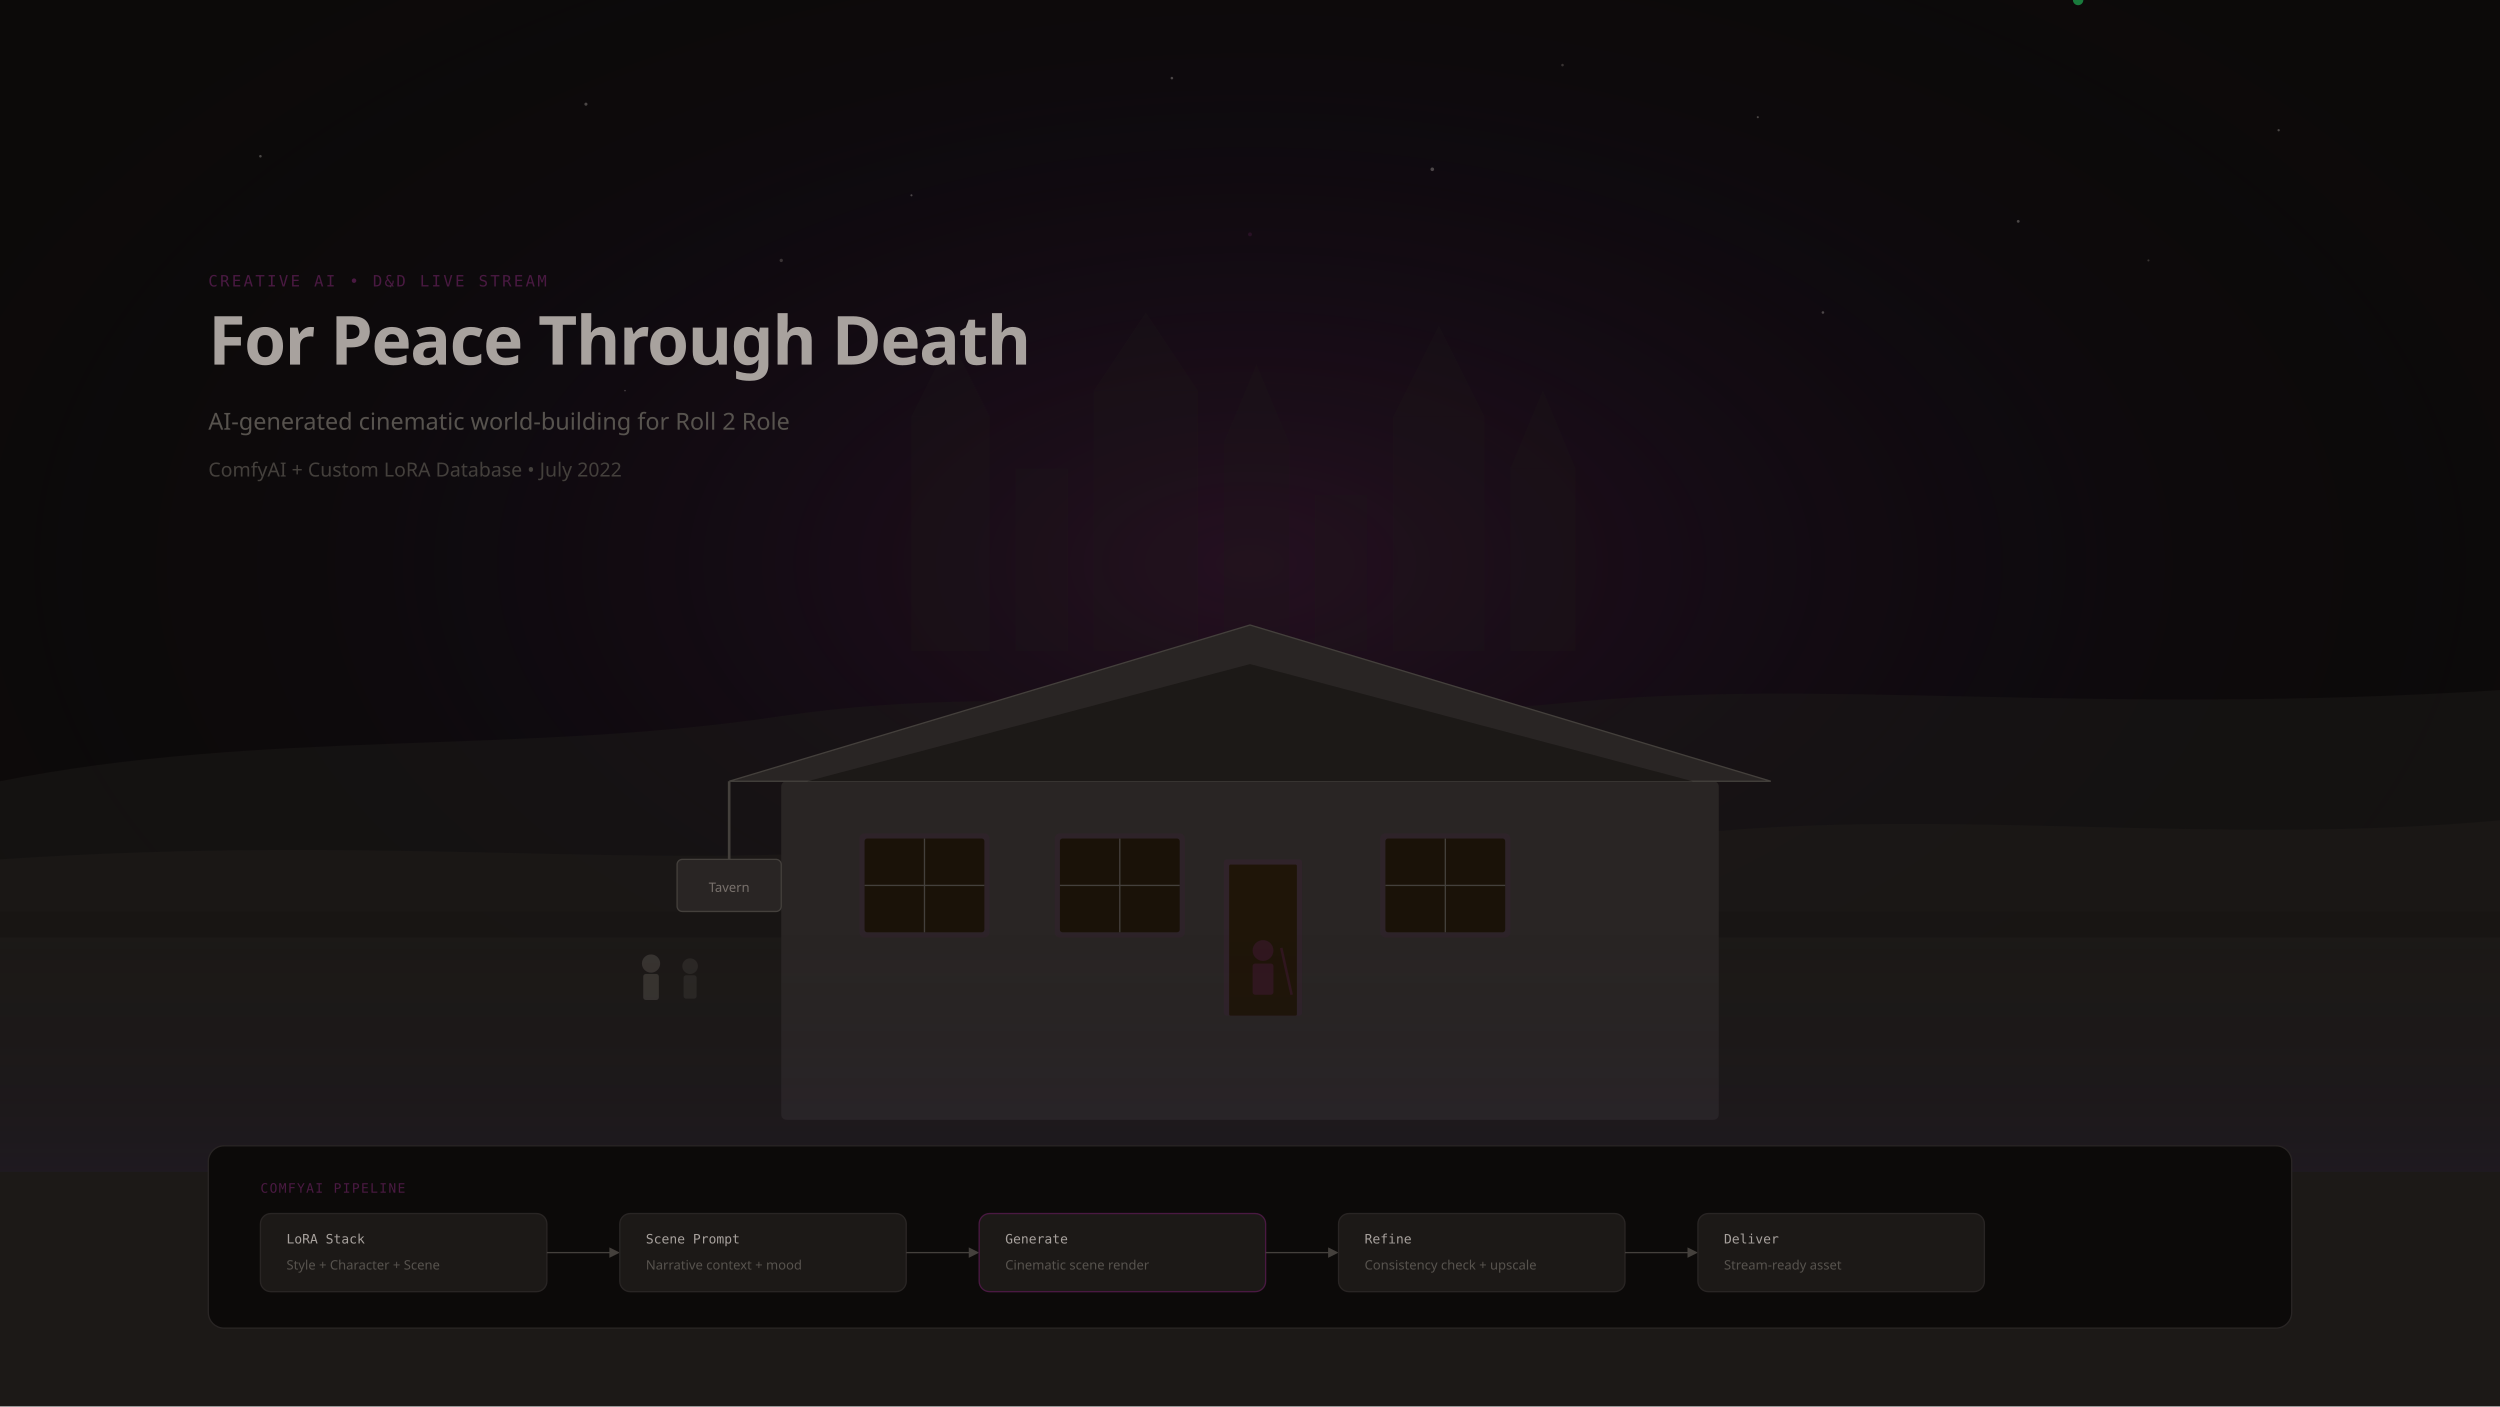
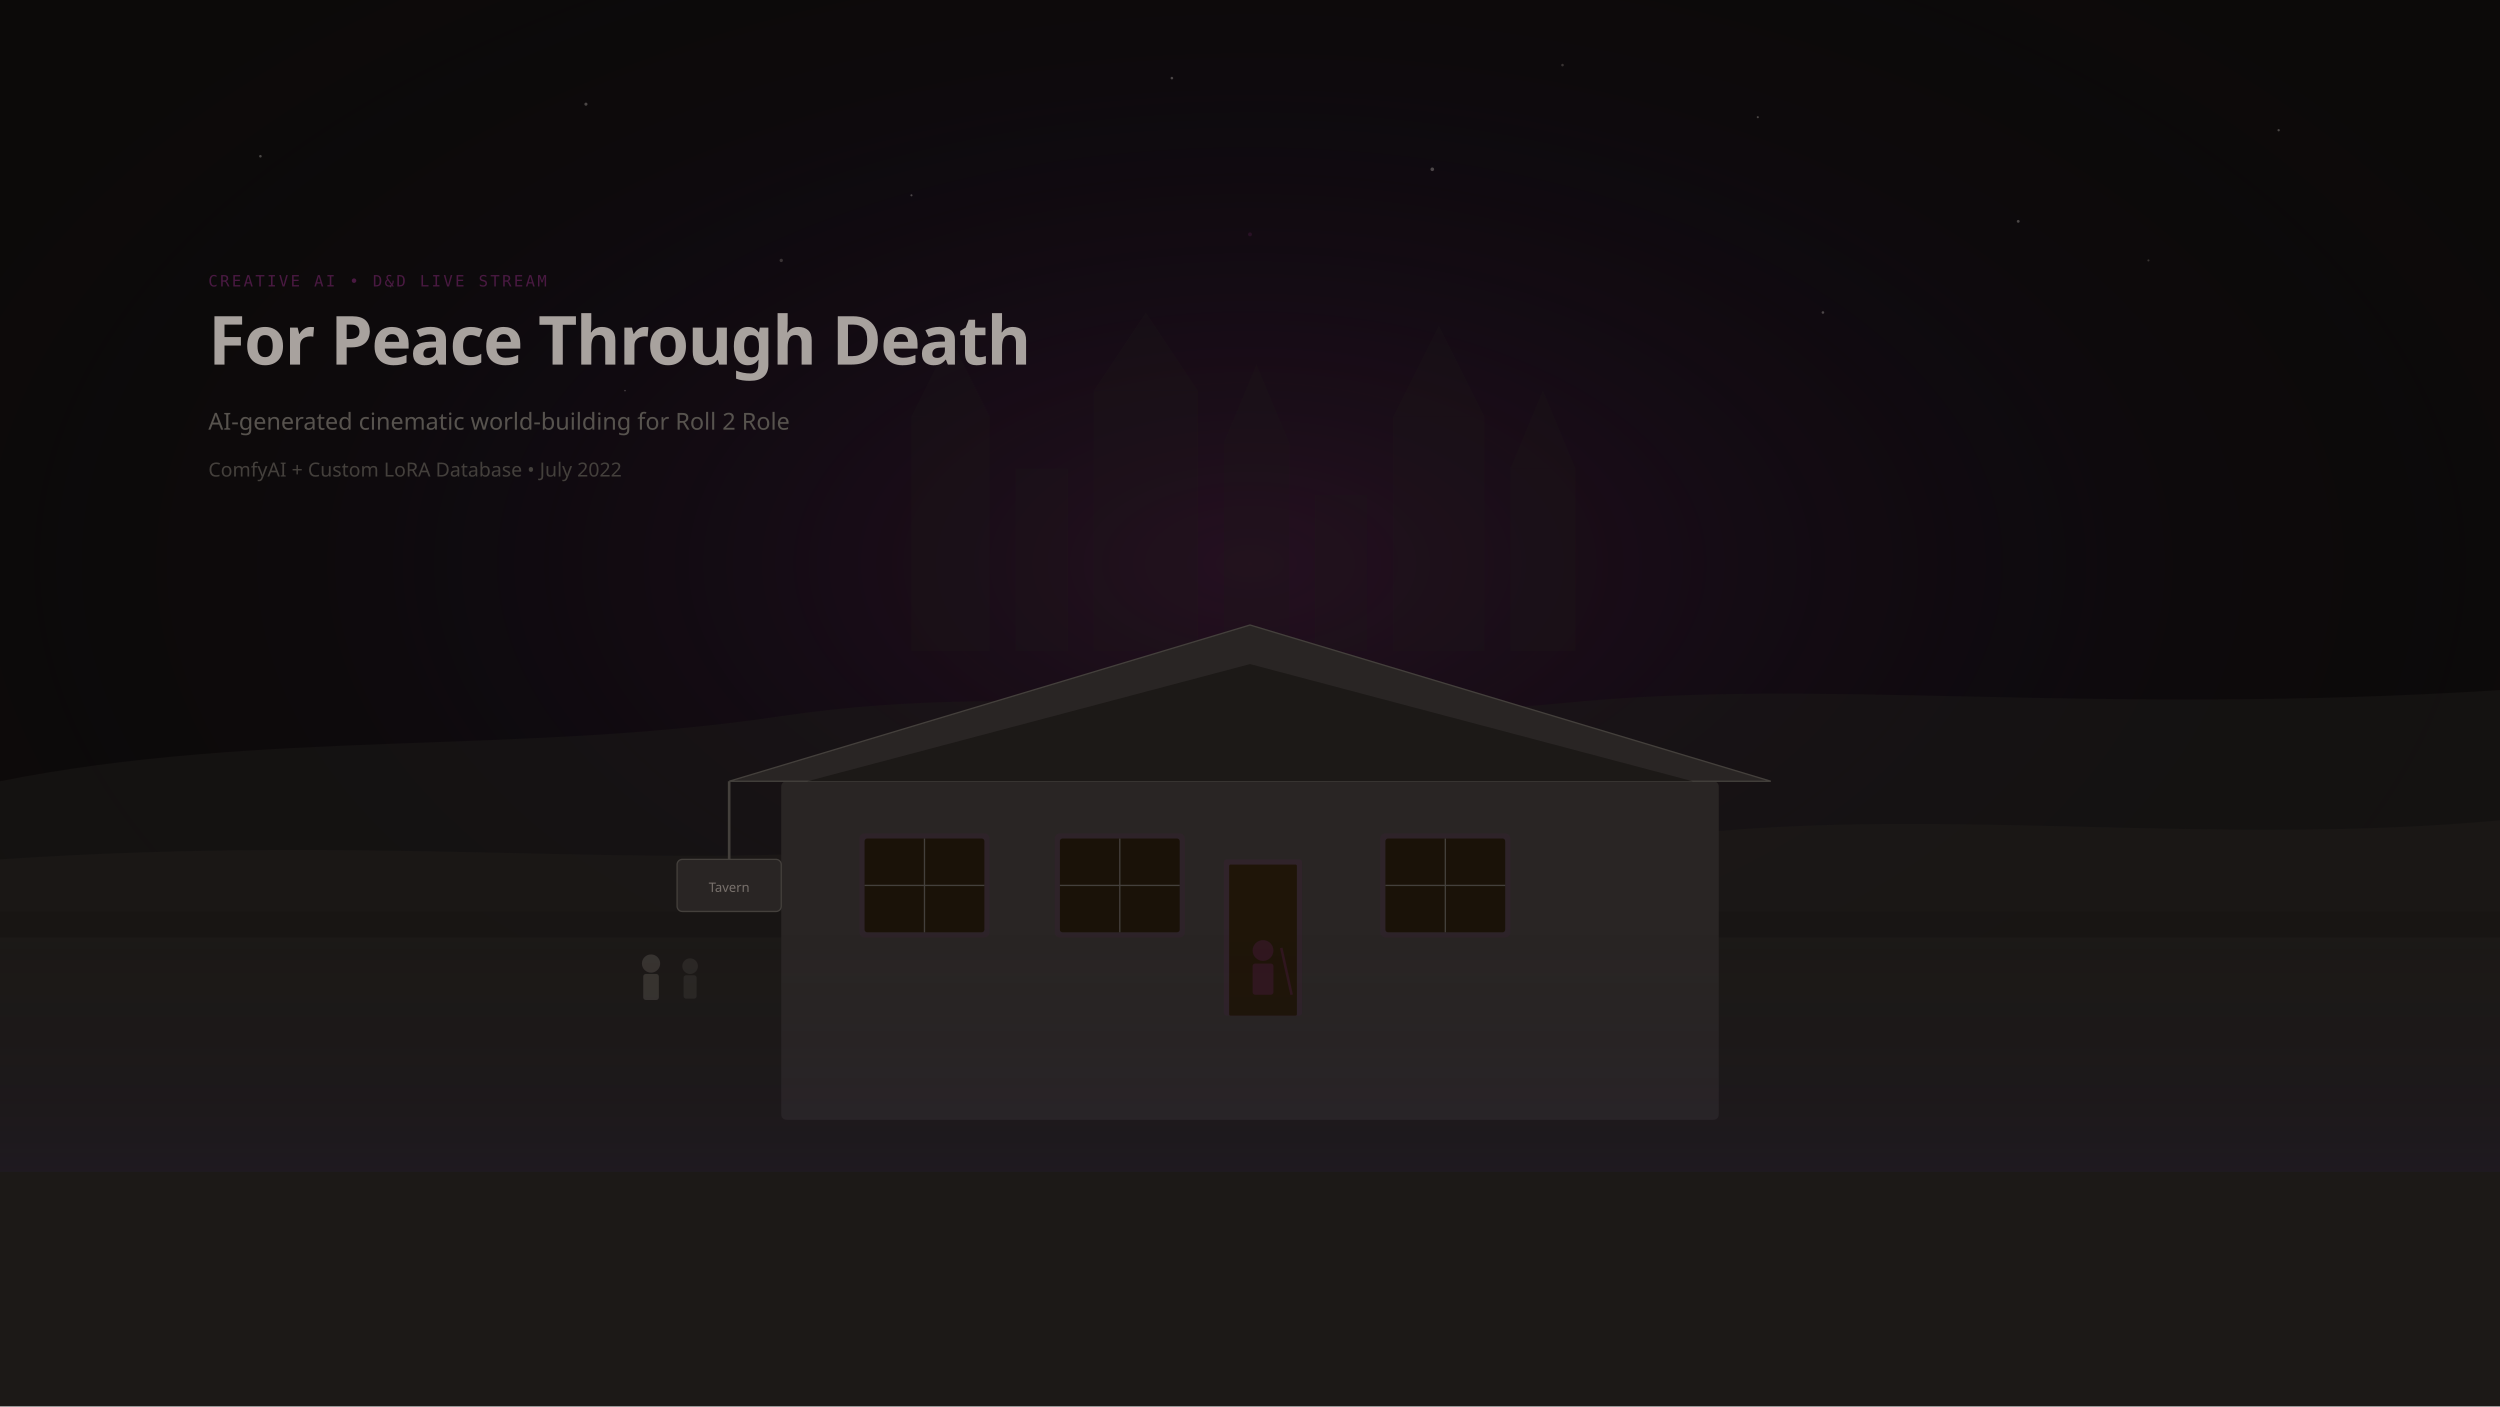
<svg xmlns="http://www.w3.org/2000/svg" viewBox="0 0 1920 1080" fill="none">
  <defs>
    <radialGradient id="magicGlow" cx="50%" cy="40%" r="60%">
      <stop offset="0%" stop-color="#4a1942" stop-opacity="0.4" />
      <stop offset="60%" stop-color="#1a0a2e" stop-opacity="0.1" />
      <stop offset="100%" stop-color="#0c0a09" stop-opacity="0" />
    </radialGradient>
    <linearGradient id="mist" x1="0" y1="0" x2="0" y2="1">
      <stop offset="0%" stop-color="#0c0a09" stop-opacity="0" />
      <stop offset="100%" stop-color="#2d1b4e" stop-opacity="0.15" />
    </linearGradient>
  </defs>
  <rect width="1920" height="1080" fill="#0c0a09" />
  <rect width="1920" height="1080" fill="url(#magicGlow)" />
  <g opacity="0.4">
    <circle cx="200" cy="120" r="1" fill="#a8a29e" />
    <circle cx="450" cy="80" r="1.2" fill="#a8a29e" />
    <circle cx="700" cy="150" r="0.8" fill="#a8a29e" />
    <circle cx="900" cy="60" r="1" fill="#a8a29e" />
    <circle cx="1100" cy="130" r="1.4" fill="#a8a29e" />
    <circle cx="1350" cy="90" r="0.8" fill="#a8a29e" />
    <circle cx="1550" cy="170" r="1.1" fill="#a8a29e" />
    <circle cx="1750" cy="100" r="0.9" fill="#a8a29e" />
    <circle cx="300" cy="220" r="0.7" fill="#78716c" />
    <circle cx="600" cy="200" r="1.3" fill="#78716c" />
    <circle cx="1200" cy="50" r="1" fill="#78716c" />
    <circle cx="1650" cy="200" r="0.8" fill="#78716c" />
    <circle cx="960" cy="180" r="1.5" fill="#4a1942" />
    <circle cx="480" cy="300" r="0.6" fill="#a8a29e" />
    <circle cx="1400" cy="240" r="1" fill="#a8a29e" />
  </g>
  <g opacity="0.25">
    <rect x="700" y="320" width="60" height="180" fill="#1c1917" />
    <polygon points="700,320 730,260 760,320" fill="#1c1917" />
    <rect x="780" y="360" width="40" height="140" fill="#1c1917" />
    <rect x="840" y="300" width="80" height="200" fill="#1c1917" />
    <polygon points="840,300 880,240 920,300" fill="#1c1917" />
    <rect x="940" y="340" width="50" height="160" fill="#1c1917" />
    <polygon points="940,340 965,280 990,340" fill="#1c1917" />
    <rect x="1010" y="380" width="40" height="120" fill="#1c1917" />
    <rect x="1070" y="320" width="70" height="180" fill="#1c1917" />
    <polygon points="1070,320 1105,250 1140,320" fill="#1c1917" />
    <rect x="1160" y="360" width="50" height="140" fill="#1c1917" />
    <polygon points="1160,360 1185,300 1210,360" fill="#1c1917" />
  </g>
  <path d="M0,600 C200,560 400,580 600,550 C800,520 1000,560 1200,540 C1400,520 1600,550 1920,530 L1920,700 L0,700 Z" fill="#1c1917" opacity="0.5" />
  <path d="M0,660 C300,640 500,670 700,650 C900,630 1100,660 1300,640 C1500,620 1700,650 1920,630 L1920,760 L0,760 Z" fill="#1c1917" opacity="0.7" />
  <rect x="0" y="720" width="1920" height="360" fill="#1c1917" />
  <rect x="600" y="600" width="720" height="260" rx="4" fill="#292524" />
  <polygon points="560,600 960,480 1360,600" fill="#292524" stroke="#44403c" stroke-width="1" />
  <polygon points="620,600 960,510 1300,600" fill="#1c1917" />
  <rect x="660" y="640" width="100" height="80" rx="4" fill="#4a1942" opacity="0.15" />
  <rect x="664" y="644" width="92" height="72" rx="2" fill="#0c0a09" />
  <rect x="664" y="644" width="92" height="72" rx="2" fill="#ff9900" opacity="0.06" />
  <line x1="710" y1="644" x2="710" y2="716" stroke="#44403c" stroke-width="1" />
  <line x1="664" y1="680" x2="756" y2="680" stroke="#44403c" stroke-width="1" />
  <rect x="810" y="640" width="100" height="80" rx="4" fill="#4a1942" opacity="0.15" />
  <rect x="814" y="644" width="92" height="72" rx="2" fill="#0c0a09" />
  <rect x="814" y="644" width="92" height="72" rx="2" fill="#ff9900" opacity="0.06" />
  <line x1="860" y1="644" x2="860" y2="716" stroke="#44403c" stroke-width="1" />
  <line x1="814" y1="680" x2="906" y2="680" stroke="#44403c" stroke-width="1" />
  <rect x="940" y="660" width="60" height="120" rx="2" fill="#4a1942" opacity="0.2" />
  <rect x="944" y="664" width="52" height="116" rx="1" fill="#0c0a09" />
  <rect x="944" y="664" width="52" height="116" rx="1" fill="#ff9900" opacity="0.08" />
  <rect x="1060" y="640" width="100" height="80" rx="4" fill="#4a1942" opacity="0.15" />
  <rect x="1064" y="644" width="92" height="72" rx="2" fill="#0c0a09" />
  <rect x="1064" y="644" width="92" height="72" rx="2" fill="#ff9900" opacity="0.06" />
  <line x1="1110" y1="644" x2="1110" y2="716" stroke="#44403c" stroke-width="1" />
  <line x1="1064" y1="680" x2="1156" y2="680" stroke="#44403c" stroke-width="1" />
  <line x1="560" y1="600" x2="560" y2="660" stroke="#44403c" stroke-width="2" />
  <rect x="520" y="660" width="80" height="40" rx="4" fill="#292524" stroke="#44403c" stroke-width="1" />
  <text x="560" y="685" font-family="system-ui" font-size="10" fill="#78716c" text-anchor="middle">Tavern</text>
  <g opacity="0.4">
    <circle cx="970" cy="730" r="8" fill="#4a1942" />
    <rect x="962" y="740" width="16" height="24" rx="2" fill="#4a1942" />
    <line x1="984" y1="728" x2="992" y2="764" stroke="#4a1942" stroke-width="2" />
  </g>
  <g opacity="0.3" transform="translate(500, 740)">
    <circle cx="0" cy="0" r="7" fill="#78716c" />
    <rect x="-6" y="8" width="12" height="20" rx="2" fill="#78716c" />
  </g>
  <g opacity="0.25" transform="translate(530, 742)">
    <circle cx="0" cy="0" r="6" fill="#57534e" />
    <rect x="-5" y="7" width="10" height="18" rx="2" fill="#57534e" />
  </g>
  <rect x="0" y="700" width="1920" height="200" fill="url(#mist)" />
-   <rect x="160" y="880" width="1600" height="140" rx="12" fill="#0c0a09" stroke="#292524" stroke-width="1" />
-   <text x="200" y="916" font-family="ui-monospace, monospace" font-size="10" fill="#4a1942" letter-spacing="0.1em">COMFYAI PIPELINE</text>
-   <rect x="200" y="932" width="220" height="60" rx="8" fill="#1c1917" stroke="#292524" stroke-width="1" />
-   <text x="220" y="955" font-family="ui-monospace, monospace" font-size="10" fill="#a8a29e">LoRA Stack</text>
-   <text x="220" y="975" font-family="system-ui" font-size="10" fill="#57534e">Style + Character + Scene</text>
-   <path d="M420 962 L470 962" stroke="#44403c" stroke-width="1" />
-   <polygon points="468,958 476,962 468,966" fill="#44403c" />
-   <rect x="476" y="932" width="220" height="60" rx="8" fill="#1c1917" stroke="#292524" stroke-width="1" />
-   <text x="496" y="955" font-family="ui-monospace, monospace" font-size="10" fill="#a8a29e">Scene Prompt</text>
-   <text x="496" y="975" font-family="system-ui" font-size="10" fill="#57534e">Narrative context + mood</text>
-   <path d="M696 962 L746 962" stroke="#44403c" stroke-width="1" />
-   <polygon points="744,958 752,962 744,966" fill="#44403c" />
-   <rect x="752" y="932" width="220" height="60" rx="8" fill="#1c1917" stroke="#4a1942" stroke-width="1" />
-   <text x="772" y="955" font-family="ui-monospace, monospace" font-size="10" fill="#a8a29e">Generate</text>
-   <text x="772" y="975" font-family="system-ui" font-size="10" fill="#57534e">Cinematic scene render</text>
-   <path d="M972 962 L1022 962" stroke="#44403c" stroke-width="1" />
-   <polygon points="1020,958 1028,962 1020,966" fill="#44403c" />
-   <rect x="1028" y="932" width="220" height="60" rx="8" fill="#1c1917" stroke="#292524" stroke-width="1" />
-   <text x="1048" y="955" font-family="ui-monospace, monospace" font-size="10" fill="#a8a29e">Refine</text>
-   <text x="1048" y="975" font-family="system-ui" font-size="10" fill="#57534e">Consistency check + upscale</text>
-   <path d="M1248 962 L1298 962" stroke="#44403c" stroke-width="1" />
-   <polygon points="1296,958 1304,962 1296,966" fill="#44403c" />
-   <rect x="1304" y="932" width="220" height="60" rx="8" fill="#1c1917" stroke="#292524" stroke-width="1" />
-   <text x="1324" y="955" font-family="ui-monospace, monospace" font-size="10" fill="#a8a29e">Deliver</text>
-   <text x="1324" y="975" font-family="system-ui" font-size="10" fill="#57534e">Stream-ready asset</text>
-   <circle cx="1596" y="962" r="4" fill="#22c55e" opacity="0.6" />
  <text x="160" y="220" font-family="ui-monospace, monospace" font-size="12" fill="#4a1942" letter-spacing="0.15em">CREATIVE AI • D&amp;D LIVE STREAM</text>
  <text x="160" y="280" font-family="system-ui, sans-serif" font-size="52" fill="#a8a29e" font-weight="600" letter-spacing="-0.02em">For Peace Through Death</text>
  <text x="160" y="330" font-family="system-ui, sans-serif" font-size="18" fill="#57534e">AI-generated cinematic world-building for Roll 2 Role</text>
  <text x="160" y="366" font-family="system-ui, sans-serif" font-size="15" fill="#44403c">ComfyAI + Custom LoRA Database • July 2022</text>
</svg>
